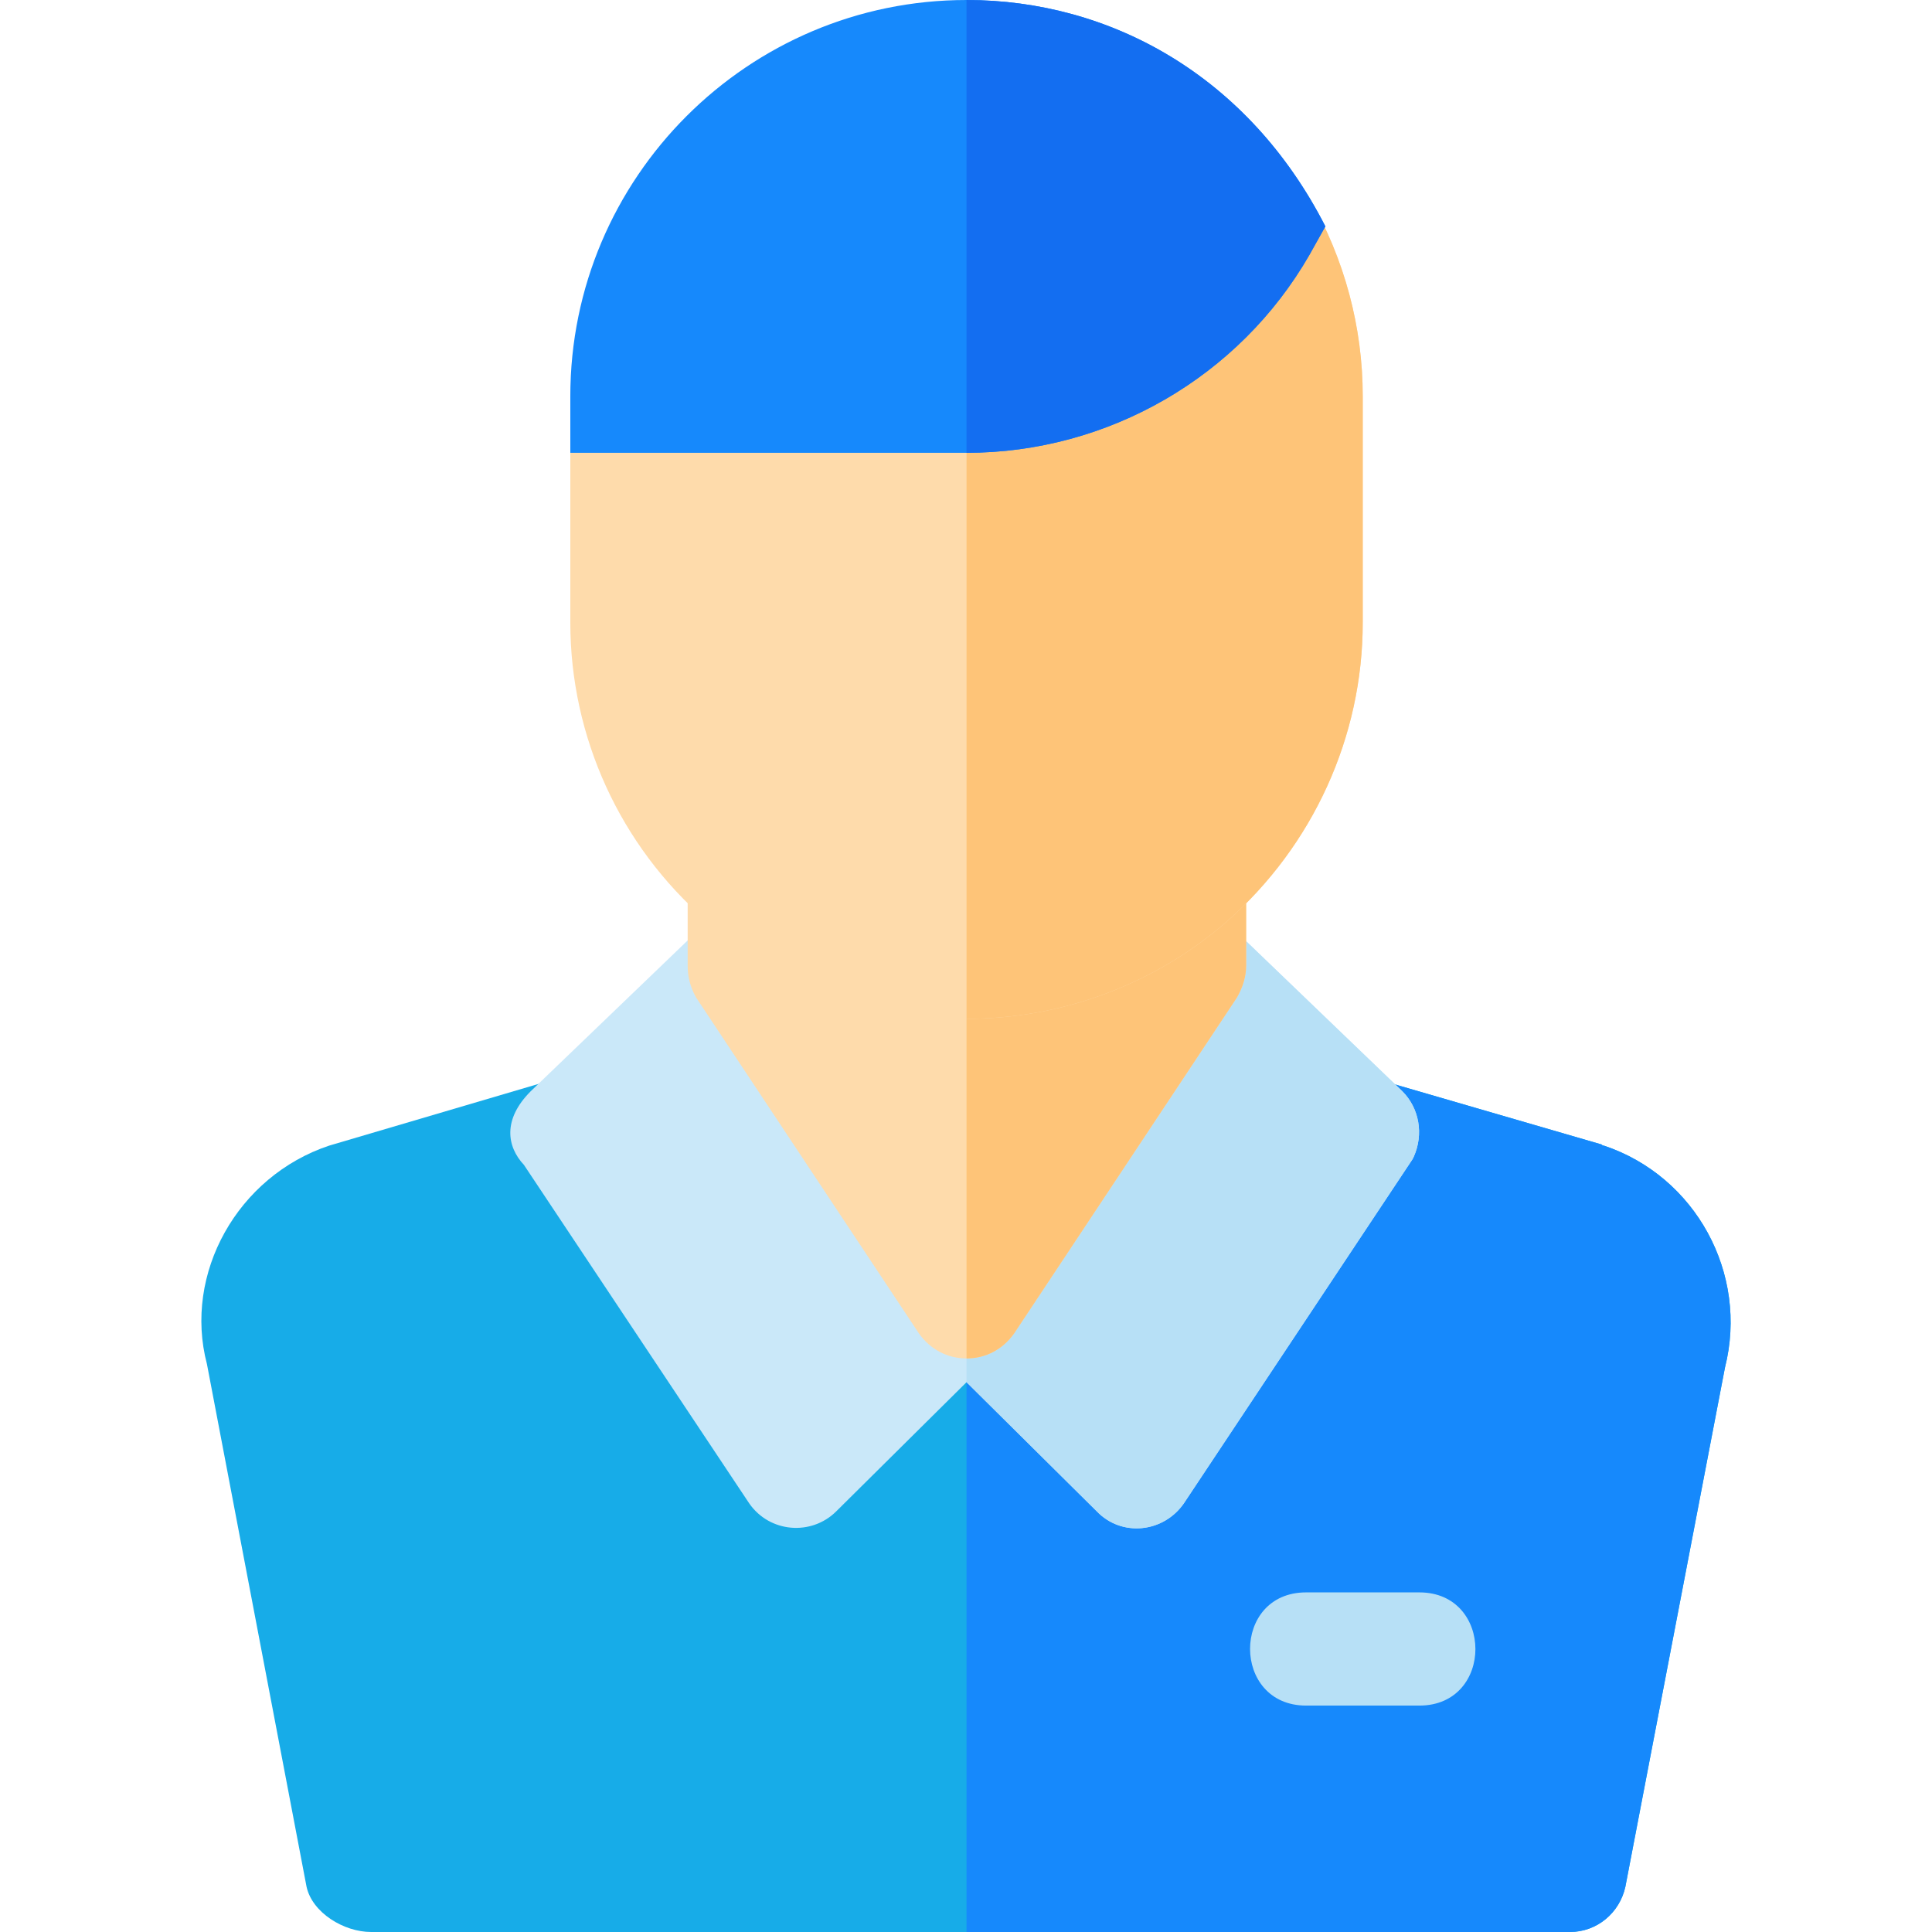
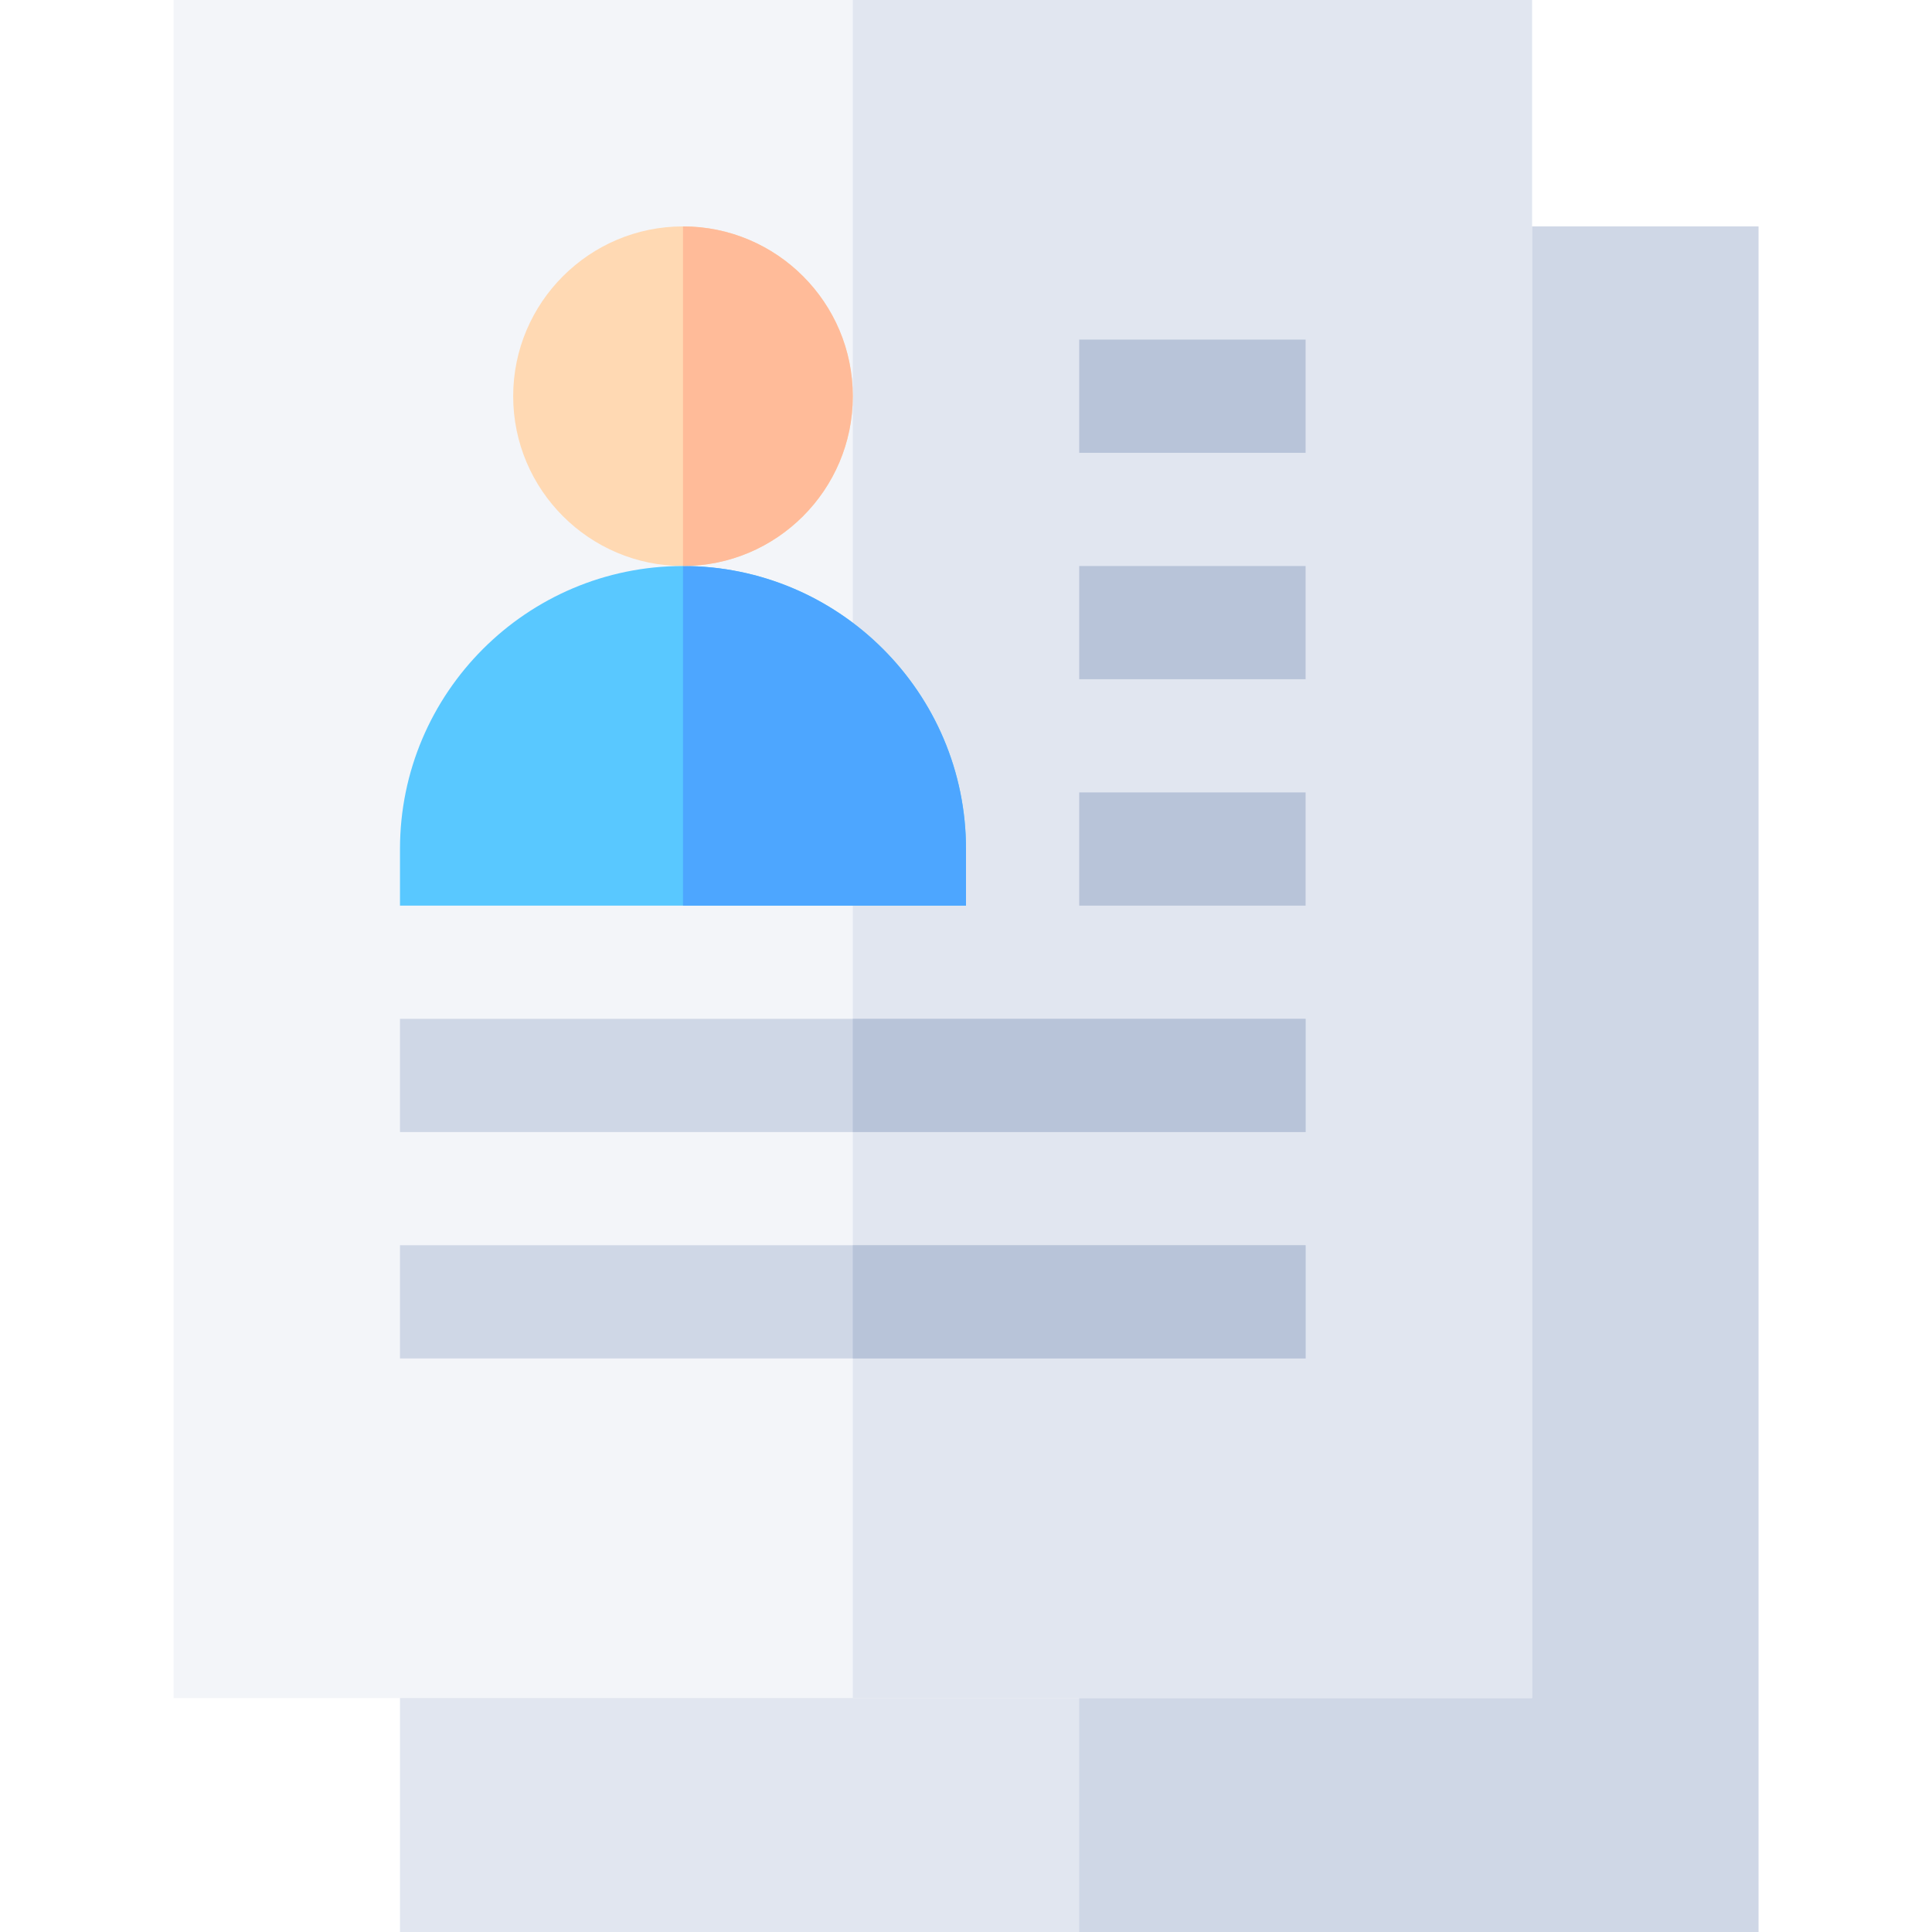
- <svg xmlns="http://www.w3.org/2000/svg" version="1.1" id="Capa_1" x="0px" y="0px" viewBox="0 0 512.001 512.001" style="enable-background:new 0 0 512.001 512.001;" xml:space="preserve">
-   <path style="fill:#17ACE8;" d="M425.04,303.6c-0.3,0-0.3,0-0.601-0.3l-86.7-25.201c-1.501-0.298-2.699-0.599-4.497-0.599  l-77.102,0.899l-84.302,0.901c-1.498,0-2.699,0.3-4.197,0.599L87.24,303.6c-24.298,8.101-38.698,33.9-32.399,57.9L81.237,500  c1.502,6.899,9.903,12,17.103,12h317.703c7.2,0,13.198-5.101,14.7-12.001l26.396-137.601C463.437,337.5,449.338,311.7,425.04,303.6z  " />
-   <path style="fill:#1689FC;" d="M457.138,362.399L430.742,500c-1.501,6.899-7.5,12.001-14.7,12.001H256.14V278.399l77.102-0.899  c1.798,0,2.996,0.3,4.497,0.599l86.7,25.201c0.3,0.3,0.3,0.3,0.601,0.3C449.338,311.7,463.437,337.5,457.138,362.399z" />
-   <path style="fill:#CAE8F9;" d="M374.638,306.599l-0.3,0.601l-60.601,91.199c-5.398,7.8-16.498,9-23.097,2.1l-34.501-34.2  l-34.501,34.2c-6.599,6.601-17.699,5.7-23.097-2.1l-59.7-89.7c-4.504-4.799-5.702-11.999,1.798-19.499l45.897-44.101  c7.2-6.599,18.003-5.099,23.101,2.401l46.501,70.199l46.501-70.199c5.098-7.5,16.201-9,23.101-2.401l45.897,44.101  C376.14,293.699,377.341,300.599,374.638,306.599z" />
-   <g>
-     <path style="fill:#B7E0F6;" d="M376.14,452h-30c-19.773,0-19.854-30,0-30h30C395.913,422,395.994,452,376.14,452z" />
-     <path style="fill:#B7E0F6;" d="M374.638,306.599l-0.3,0.601l-60.601,91.199c-5.398,7.8-16.498,9-23.097,2.1l-34.501-34.2v-48.6   L302.64,247.5c5.098-7.5,16.201-9,23.101-2.401l45.897,44.101C376.14,293.699,377.341,300.599,374.638,306.599z" />
-   </g>
-   <path style="fill:#FEDBAB;" d="M305.34,221.7c-13.502,11.699-31.201,17.699-49.2,17.699s-35.698-6-49.2-17.699  c-9.598-8.701-24.699-1.802-24.699,11.1v23.099c0,3.001,0.701,5.7,2.199,8.401l59.103,89.099c2.996,4.2,7.5,6.601,12.598,6.601  c5.098,0,9.602-2.401,12.598-6.601L327.84,264.3c1.498-2.701,2.399-5.4,2.399-8.401V232.8  C330.239,219.899,314.939,212.999,305.34,221.7z" />
-   <path style="fill:#FEC478;" d="M330.239,232.8v23.099c0,3.001-0.901,5.7-2.399,8.401l-59.103,89.099  c-2.996,4.2-7.5,6.601-12.598,6.601V239.399c17.999,0,35.698-6,49.2-17.699C314.939,212.999,330.239,219.899,330.239,232.8z" />
-   <path style="fill:#FEDBAB;" d="M347.041,52.5c-4.501-8.101-18.9-12.301-25.803,0C307.739,75.599,282.84,90,256.14,90h-90  c-8.401,0-15,6.599-15,15v60c0,30.3,13.198,59.099,35.999,78.9c18.904,16.8,43.502,26.1,69.001,26.1s50.098-9.3,69.001-25.8  c22.8-20.101,35.999-48.9,35.999-79.2v-60C361.14,86.7,356.342,68.699,347.041,52.5z" />
-   <path style="fill:#FEC478;" d="M361.14,105v60c0,30.3-13.198,59.099-35.999,79.2c-18.904,16.5-43.502,25.8-69.001,25.8V90  c26.7,0,51.599-14.401,65.098-37.5c6.903-12.301,21.302-8.101,25.803,0C356.342,68.699,361.14,86.7,361.14,105z" />
-   <path style="fill:#1689FC;" d="M256.14,0c-57.898,0-105,47.1-105,105v15h105c37.5,0,72.297-20.101,90.901-52.5l4.197-7.5  C330.84,20.099,294.24,0,256.14,0z" />
-   <path style="fill:#136EF1;" d="M351.238,60l-4.197,7.5C328.437,99.899,293.64,120,256.14,120V0C294.24,0,330.84,20.099,351.238,60z" />
-   <g>
- </g>
-   <g>
- </g>
-   <g>
- </g>
-   <g>
- </g>
-   <g>
- </g>
-   <g>
- </g>
-   <g>
- </g>
-   <g>
- </g>
-   <g>
- </g>
-   <g>
- </g>
-   <g>
- </g>
-   <g>
- </g>
-   <g>
- </g>
-   <g>
- </g>
-   <g>
- </g>
+ <svg xmlns="http://www.w3.org/2000/svg" enable-background="new 0 0 512 512" viewBox="0 0 512 512">
+   <path d="m466 512h-360v-92h270v-360h90z" fill="#e1e6f0" />
+   <path d="m376 420h-90v92h180v-452h-90z" fill="#cfd7e6" />
+   <path d="m406 450h-360v-450h360z" fill="#f3f5f9" />
+   <path d="m226 0h180v450h-180z" fill="#e1e6f0" />
+   <path d="m181 150c-24.814 0-45-20.186-45-45s20.186-45 45-45 45 20.186 45 45-20.186 45-45 45z" fill="#ffd9b3" />
+   <path d="m256 240h-150v-15c0-41.353 33.633-75 75-75s75 33.647 75 75z" fill="#59c8ff" />
+   <path d="m286 150h60v30h-60z" fill="#b8c4d9" />
+   <path d="m286 90h60v30h-60z" fill="#b8c4d9" />
+   <path d="m286 210h60v30h-60z" fill="#b8c4d9" />
+   <path d="m106 270h240v30h-240z" fill="#cfd7e6" />
+   <path d="m106 330h240v30h-240z" fill="#cfd7e6" />
+   <path d="m226 330h120v30h-120z" fill="#b8c4d9" />
+   <path d="m226 270h120v30h-120z" fill="#b8c4d9" />
+   <path d="m256 240v-15c0-41.353-33.633-75-75-75v90z" fill="#4da6ff" />
+   <path d="m226 105c0-24.814-20.186-45-45-45v90c24.814 0 45-20.186 45-45z" fill="#fb9" />
</svg>
